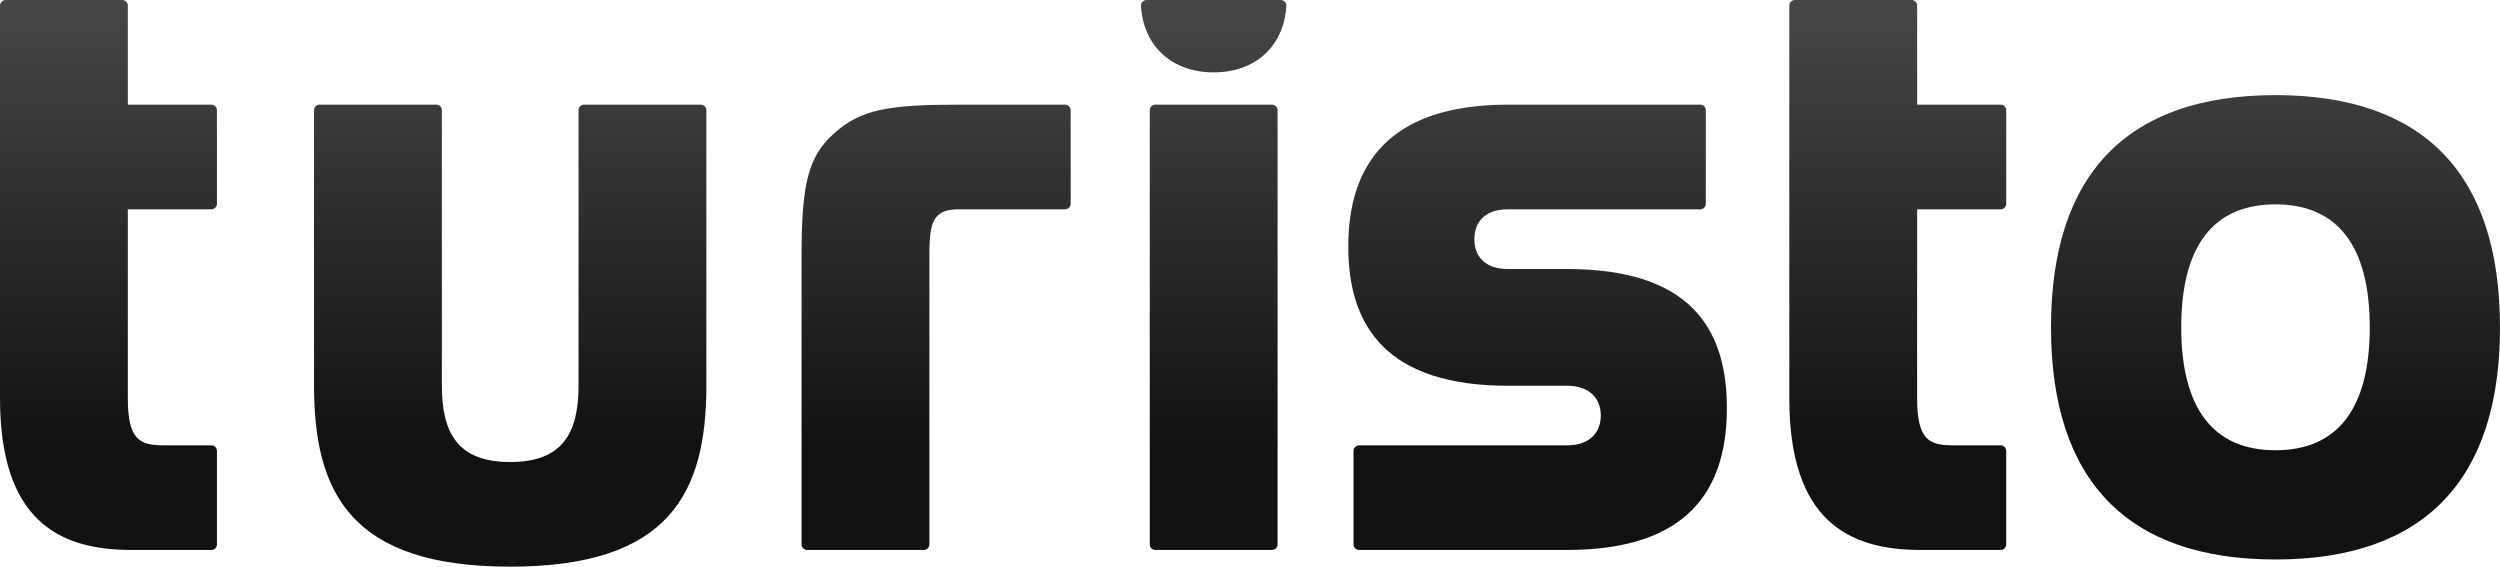
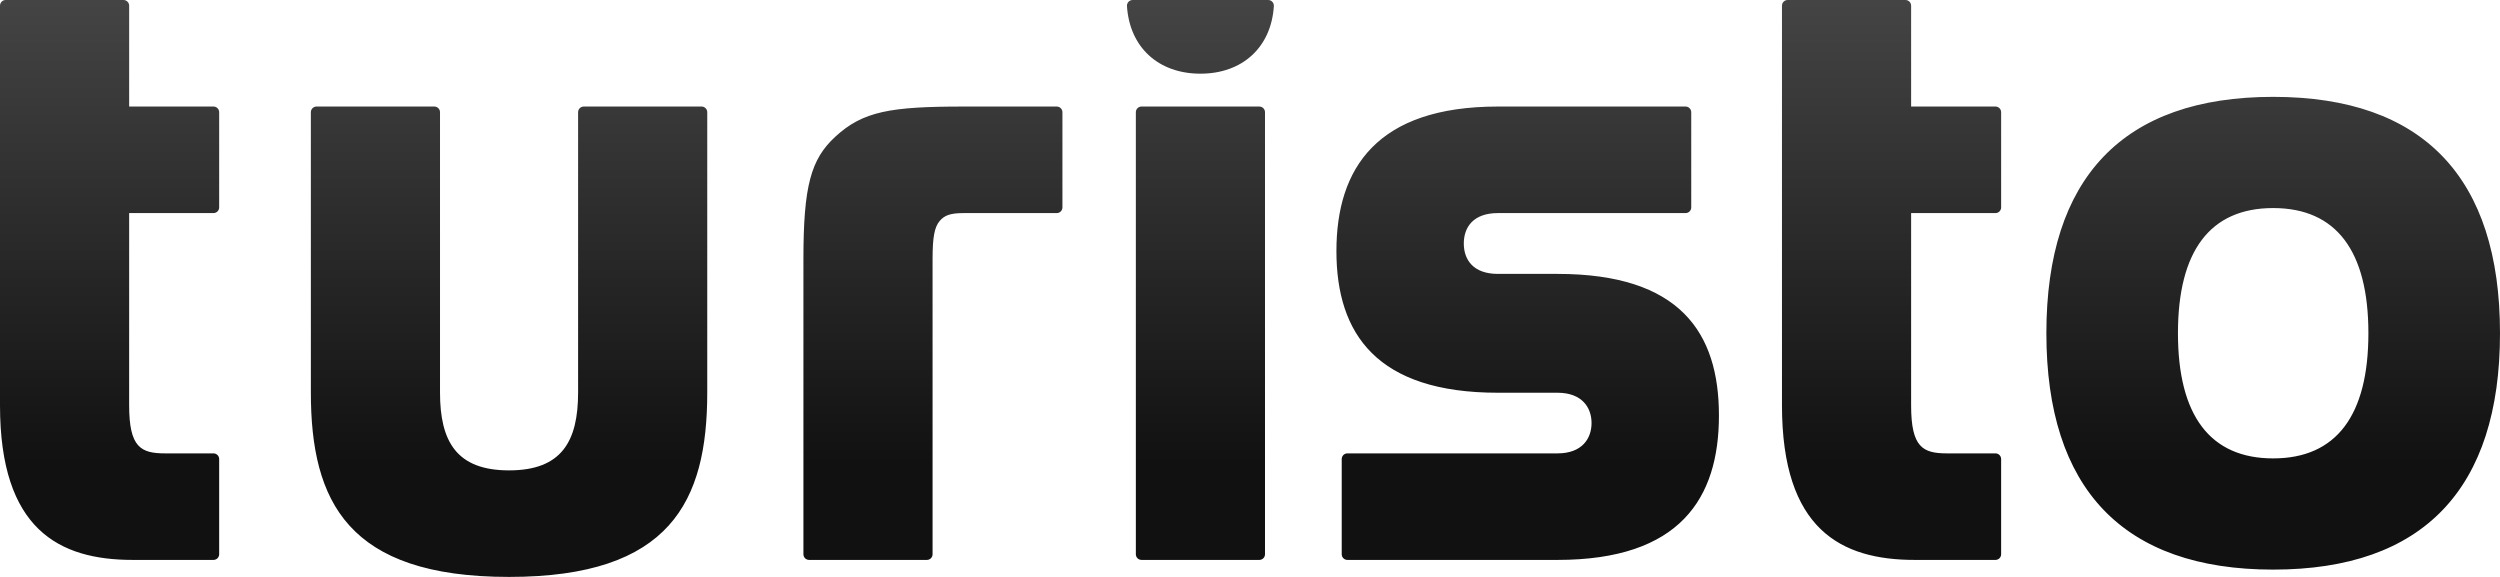
- <svg xmlns="http://www.w3.org/2000/svg" width="300" height="68" viewBox="0 0 300 68" fill="none">
-   <path fill-rule="evenodd" clip-rule="evenodd" d="M273.059 24.523C265.563 24.523 261.748 29.581 261.748 39.277C261.748 48.972 265.563 54.03 273.059 54.03C280.555 54.03 284.37 48.972 284.37 39.277C284.37 29.581 280.555 24.523 273.059 24.523ZM300 39.277C300 57.587 290.914 67.138 273.06 67.138C255.205 67.138 246.119 57.587 246.119 39.277C246.119 20.966 255.205 11.415 273.06 11.415C290.914 11.415 300 20.966 300 39.277ZM240.747 24.448C240.747 24.817 240.446 25.116 240.075 25.116H230.056V47.775C230.056 52.732 231.435 53.438 234.336 53.438H240.075C240.446 53.438 240.747 53.737 240.747 54.106V65.328C240.747 65.697 240.446 65.996 240.075 65.996H230.488C221.735 65.996 214.716 62.411 214.716 47.775V0.668C214.716 0.299 215.017 0 215.388 0H229.383C229.755 0 230.056 0.299 230.056 0.668V12.558H240.075C240.446 12.558 240.747 12.857 240.747 13.226V24.448ZM161.793 29.594C161.793 19.816 166.612 12.557 180.973 12.558H204.026C204.397 12.558 204.699 12.857 204.699 13.226V24.448C204.699 24.817 204.397 25.116 204.026 25.116H180.973C178.032 25.116 176.923 26.799 176.923 28.7C176.923 30.601 178.032 32.283 180.973 32.283H188.056C202.601 32.283 207.227 39.197 207.227 48.969C207.227 58.741 202.601 65.995 188.056 65.995H163.095C162.724 65.995 162.422 65.697 162.422 65.328V54.106C162.422 53.737 162.724 53.438 163.095 53.438H188.056C190.989 53.438 192.097 51.669 192.097 49.864C192.097 48.059 190.989 46.29 188.056 46.29H180.973C166.612 46.29 161.793 39.372 161.793 29.594ZM153.31 65.328C153.31 65.697 153.009 65.996 152.638 65.996H138.643C138.272 65.996 137.971 65.697 137.971 65.328V13.226C137.971 12.856 138.272 12.557 138.643 12.557H152.638C153.009 12.557 153.31 12.856 153.31 13.226V65.328ZM153.69 0C154.081 0 154.388 0.331 154.364 0.718C154.058 5.542 150.66 8.684 145.639 8.684C140.619 8.684 137.221 5.542 136.915 0.718C136.891 0.331 137.199 0 137.59 0H153.69ZM96.186 30.529C96.186 21.895 97.079 18.763 99.976 16.112C103.257 13.111 106.528 12.558 115.218 12.558H127.809C128.18 12.558 128.481 12.857 128.481 13.226V24.448C128.481 24.817 128.18 25.116 127.809 25.116H115.218C113.641 25.116 112.934 25.375 112.361 26.059C111.758 26.777 111.526 27.929 111.526 30.529V65.328C111.526 65.697 111.226 65.996 110.854 65.996H96.86C96.488 65.996 96.186 65.697 96.186 65.328V30.529ZM61.224 68C42.057 68 37.683 59.105 37.683 46.259V13.226C37.683 12.857 37.984 12.558 38.356 12.558H52.35C52.722 12.558 53.023 12.857 53.023 13.226V46.259C53.023 52.011 54.965 55.442 61.224 55.442C67.483 55.442 69.425 52.011 69.425 46.259V13.226C69.425 12.857 69.726 12.558 70.098 12.558H84.093C84.464 12.558 84.765 12.857 84.765 13.226V46.259C84.765 59.105 80.391 68 61.224 68ZM26.032 24.448C26.032 24.817 25.731 25.116 25.359 25.116H15.34V47.775C15.34 52.732 16.719 53.438 19.62 53.438H25.359C25.731 53.438 26.032 53.737 26.032 54.106V65.328C26.032 65.697 25.731 65.996 25.359 65.996H15.772C7.02 65.996 0 62.411 0 47.775V0.668C0 0.299 0.301 0 0.673 0H14.668C15.039 0 15.34 0.299 15.34 0.668V12.558H25.359C25.731 12.558 26.032 12.857 26.032 13.226V24.448Z" fill="url(#paint0_linear_450_11559)" />
+ <svg xmlns="http://www.w3.org/2000/svg" width="390" height="90" viewBox="0 0 390 90" fill="none">
+   <path fill-rule="evenodd" clip-rule="evenodd" d="M354.615 32.458C344.77 32.458 339.76 39.151 339.76 51.984C339.76 64.816 344.77 71.51 354.615 71.51C364.46 71.51 369.47 64.816 369.47 51.984C369.47 39.151 364.46 32.458 354.615 32.458ZM390 51.984C390 76.219 378.067 88.859 354.618 88.859C331.168 88.859 319.234 76.219 319.234 51.984C319.234 27.749 331.168 15.109 354.618 15.109C378.067 15.109 390 27.749 390 51.984ZM312.177 32.357C312.177 32.846 311.781 33.241 311.294 33.241H298.135V63.231C298.135 69.793 299.946 70.727 303.756 70.727H311.294C311.781 70.727 312.177 71.122 312.177 71.611V86.463C312.177 86.951 311.781 87.347 311.294 87.347H298.703C287.207 87.347 277.988 82.603 277.988 63.231V0.885C277.988 0.396 278.384 0 278.872 0H297.252C297.74 0 298.135 0.396 298.135 0.885V16.62H311.294C311.781 16.62 312.177 17.016 312.177 17.505V32.357ZM208.481 39.169C208.481 26.228 214.81 16.62 233.672 16.621H262.949C263.437 16.621 263.833 17.016 263.833 17.505V32.357C263.833 32.846 263.437 33.241 262.949 33.241H233.672C229.81 33.241 228.353 35.469 228.353 37.985C228.353 40.501 229.81 42.728 233.672 42.728H242.975C262.077 42.728 268.154 51.878 268.154 64.811C268.154 77.746 262.077 87.347 242.975 87.347H210.192C209.704 87.347 209.308 86.951 209.308 86.463V71.61C209.308 71.123 209.704 70.727 210.192 70.727H242.975C246.827 70.727 248.282 68.386 248.282 65.996C248.282 63.608 246.827 61.267 242.975 61.267H233.672C214.81 61.267 208.481 52.11 208.481 39.169ZM197.34 86.463C197.34 86.951 196.945 87.347 196.456 87.347H178.077C177.589 87.347 177.193 86.951 177.193 86.463V17.504C177.193 17.016 177.589 16.62 178.077 16.62H196.456C196.945 16.62 197.34 17.016 197.34 17.504V86.463ZM197.838 0C198.351 0 198.754 0.438 198.722 0.95C198.321 7.335 193.858 11.494 187.264 11.494C180.671 11.494 176.207 7.335 175.807 0.95C175.774 0.438 176.179 0 176.692 0H197.838ZM125.334 40.406C125.334 28.979 126.505 24.833 130.31 21.325C134.62 17.353 138.917 16.621 150.33 16.621H164.855C165.343 16.621 165.739 17.017 165.739 17.505V32.358C165.739 32.846 165.343 33.242 164.855 33.242H150.33C148.259 33.242 147.33 33.585 146.576 34.49C145.785 35.44 145.481 36.965 145.481 40.406V86.463C145.481 86.952 145.086 87.347 144.598 87.347H126.218C125.73 87.347 125.334 86.952 125.334 86.463V40.406ZM79.413 90C54.24 90 48.494 78.227 48.494 61.226V17.504C48.494 17.017 48.89 16.62 49.378 16.62H67.758C68.246 16.62 68.642 17.017 68.642 17.504V61.226C68.642 68.839 71.192 73.379 79.413 73.379C87.634 73.379 90.183 68.839 90.183 61.226V17.504C90.183 17.017 90.579 16.62 91.068 16.62H109.448C109.935 16.62 110.331 17.017 110.331 17.504V61.226C110.331 78.227 104.586 90 79.413 90ZM34.19 32.357C34.19 32.846 33.794 33.241 33.306 33.241H20.148V63.231C20.148 69.793 21.959 70.727 25.769 70.727H33.306C33.794 70.727 34.19 71.122 34.19 71.611V86.463C34.19 86.951 33.794 87.347 33.306 87.347H20.715C9.22 87.347 0 82.603 0 63.231V0.885C0 0.396 0.396 0 0.884 0H19.264C19.752 0 20.148 0.396 20.148 0.885V16.62H33.306C33.794 16.62 34.19 17.016 34.19 17.505V32.357Z" fill="url(#paint0_linear_452_12695)" />
  <defs>
-     <linearGradient id="paint0_linear_450_11559" x1="150" y1="0" x2="150" y2="54" gradientUnits="userSpaceOnUse">
-       <stop stop-color="#474747" />
+     <linearGradient id="paint0_linear_452_12695" x1="195" y1="-13.748" x2="195" y2="72.348" gradientUnits="userSpaceOnUse">
+       <stop stop-color="#4E4E4E" />
      <stop offset="1" stop-color="#111111" />
    </linearGradient>
  </defs>
</svg>
